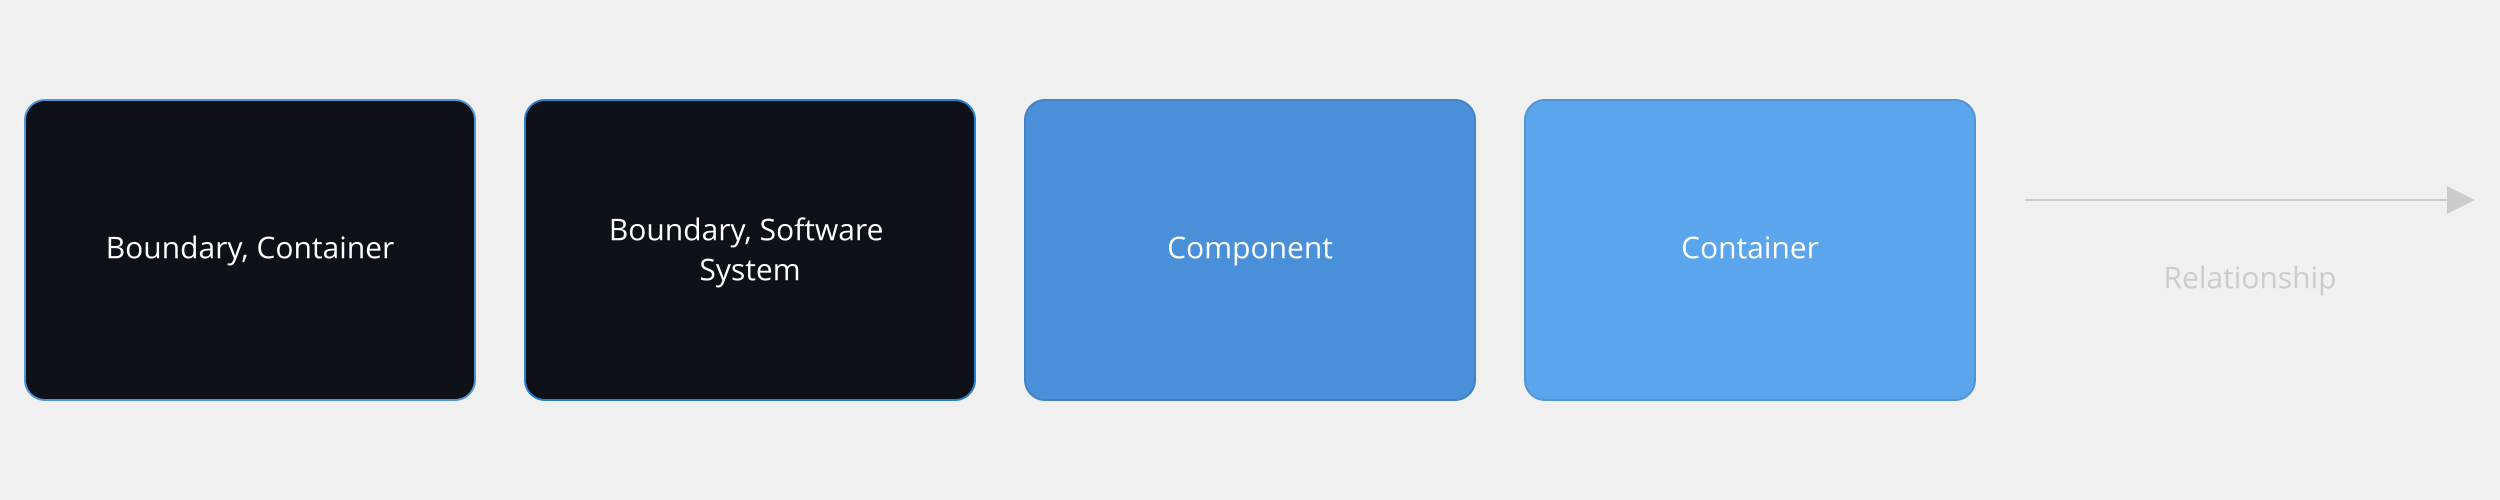
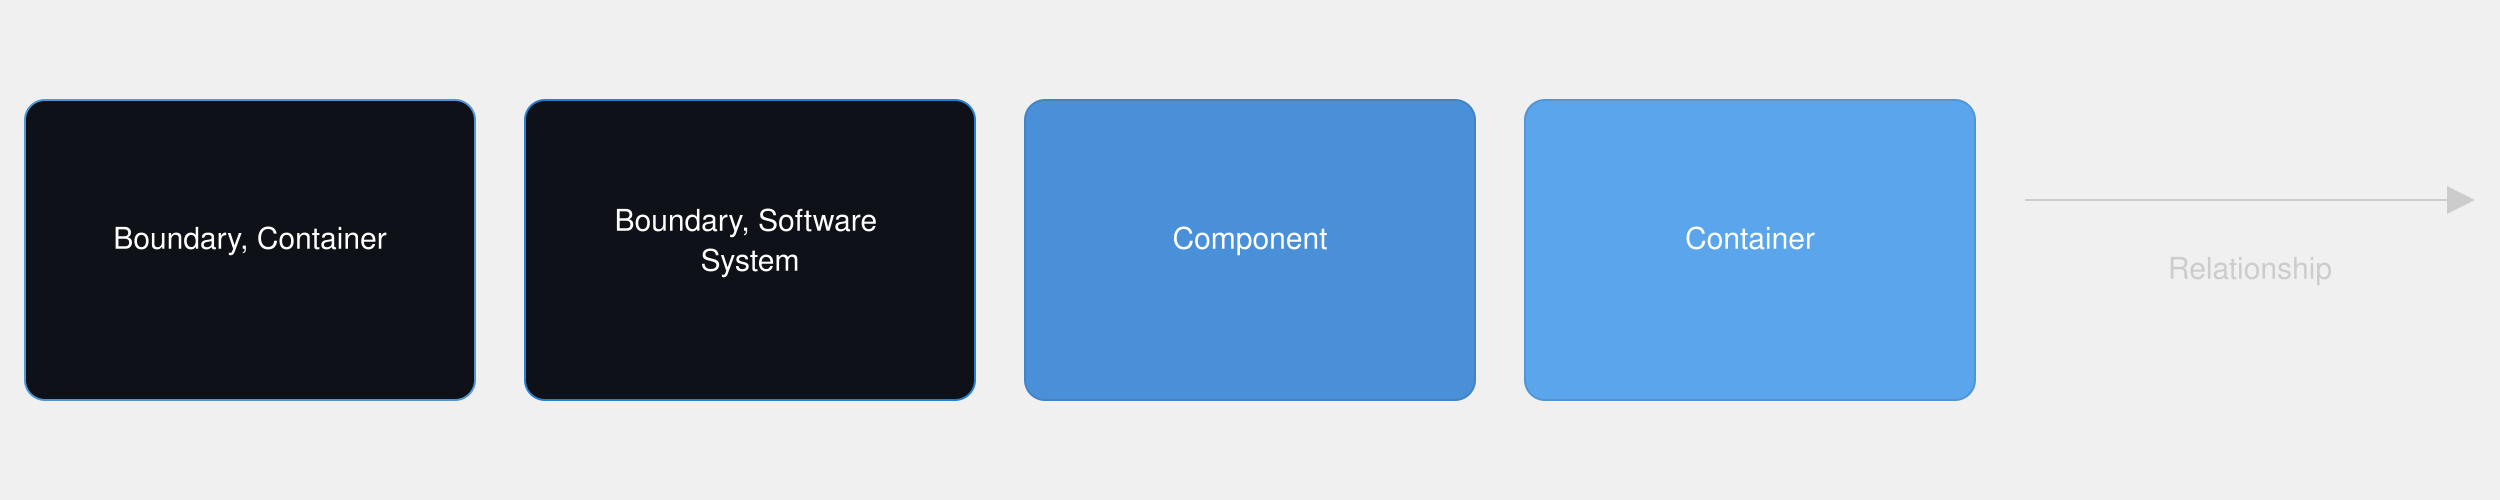
<svg xmlns="http://www.w3.org/2000/svg" version="1.1" viewBox="0 0 2500 500" style="background: #0e1117">
  <g transform="translate(25,100)">
    <rect width="450" height="300" rx="20" ry="20" x="0" y="0" fill="#0e1117" stroke-width="2" stroke="#5195d4" stroke-dasharray="" />
-     <text x="225" y="95" text-anchor="middle" dominant-baseline="hanging" fill="#ffffff" font-size="30px" font-family="Open Sans, Tahoma, Arial">
+     <text x="225" y="95" text-anchor="middle" dominant-baseline="hanging" fill="#ffffff" font-size="30px" font-family="Tahoma, Verdana, Helvetica, Arial">
      <tspan x="225" dy="40px">Boundary, Container</tspan>
    </text>
  </g>
  <g transform="translate(525,100)">
    <rect width="450" height="300" rx="20" ry="20" x="0" y="0" fill="#0e1117" stroke-width="2" stroke="#2780cf" stroke-dasharray="" />
-     <text x="225" y="77" text-anchor="middle" dominant-baseline="hanging" fill="#ffffff" font-size="30px" font-family="Open Sans, Tahoma, Arial">
+     <text x="225" y="77" text-anchor="middle" dominant-baseline="hanging" fill="#ffffff" font-size="30px" font-family="Tahoma, Verdana, Helvetica, Arial">
      <tspan x="225" dy="40px">Boundary, Software</tspan>
      <tspan x="225" dy="40px">System</tspan>
    </text>
  </g>
  <g transform="translate(1025,100)">
    <rect width="450" height="300" rx="20" ry="20" x="0" y="0" fill="#4a90d9" stroke-width="2" stroke="#4382c3" stroke-dasharray="" />
-     <text x="225" y="95" text-anchor="middle" dominant-baseline="hanging" fill="#ffffff" font-size="30px" font-family="Open Sans, Tahoma, Arial">
+     <text x="225" y="95" text-anchor="middle" dominant-baseline="hanging" fill="#ffffff" font-size="30px" font-family="Tahoma, Verdana, Helvetica, Arial">
      <tspan x="225" dy="40px">Component</tspan>
    </text>
  </g>
  <g transform="translate(1525,100)">
    <rect width="450" height="300" rx="20" ry="20" x="0" y="0" fill="#5aa5eb" stroke-width="2" stroke="#5195d4" stroke-dasharray="" />
-     <text x="225" y="95" text-anchor="middle" dominant-baseline="hanging" fill="#ffffff" font-size="30px" font-family="Open Sans, Tahoma, Arial">
+     <text x="225" y="95" text-anchor="middle" dominant-baseline="hanging" fill="#ffffff" font-size="30px" font-family="Tahoma, Verdana, Helvetica, Arial">
      <tspan x="225" dy="40px">Container</tspan>
    </text>
  </g>
  <g transform="translate(2025,170)">
    <path d="M422,0 L422,44 L450,30 L 422,16" style="fill:#cccccc" />
    <path d="M0,30 L422,30" style="stroke:#cccccc; stroke-width: 2; fill: none; stroke-dasharray: ;" />
-     <text x="225" y="55" text-anchor="middle" dominant-baseline="hanging" fill="#cccccc" font-size="30px" font-family="Open Sans, Tahoma, Arial">
+     <text x="225" y="55" text-anchor="middle" dominant-baseline="hanging" fill="#cccccc" font-size="30px" font-family="Tahoma, Verdana, Helvetica, Arial">
      <tspan x="225" dy="40px">Relationship</tspan>
    </text>
  </g>
</svg>
